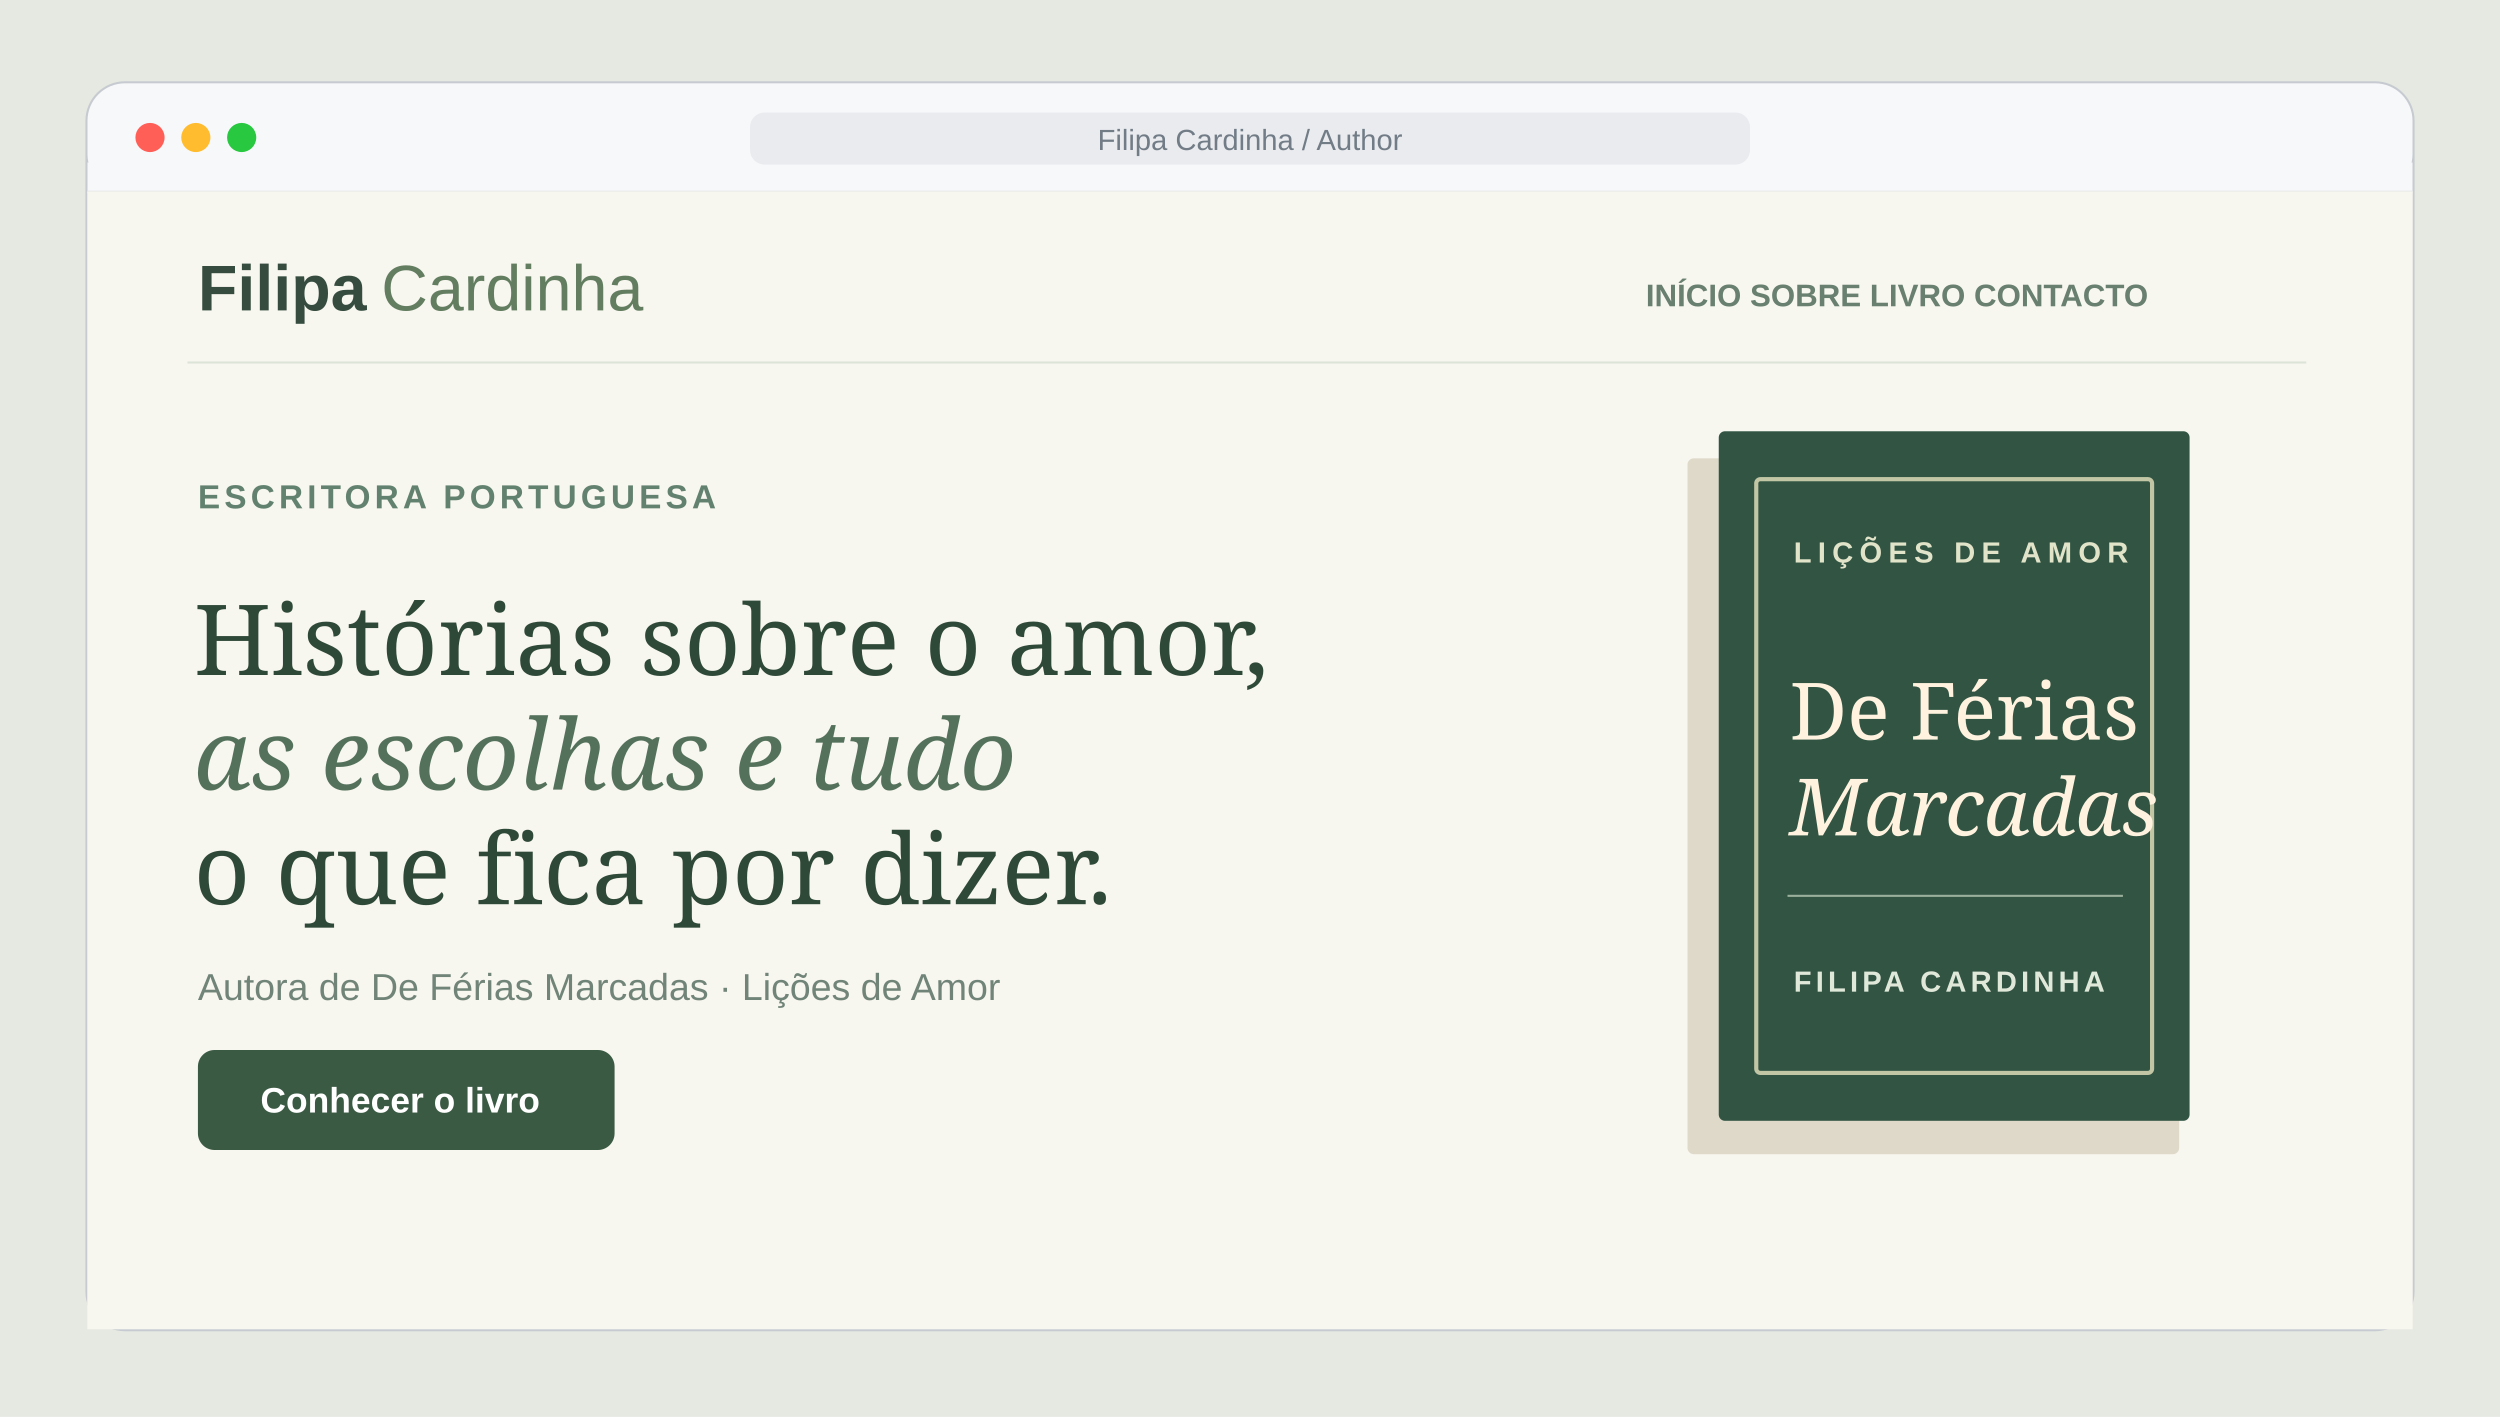
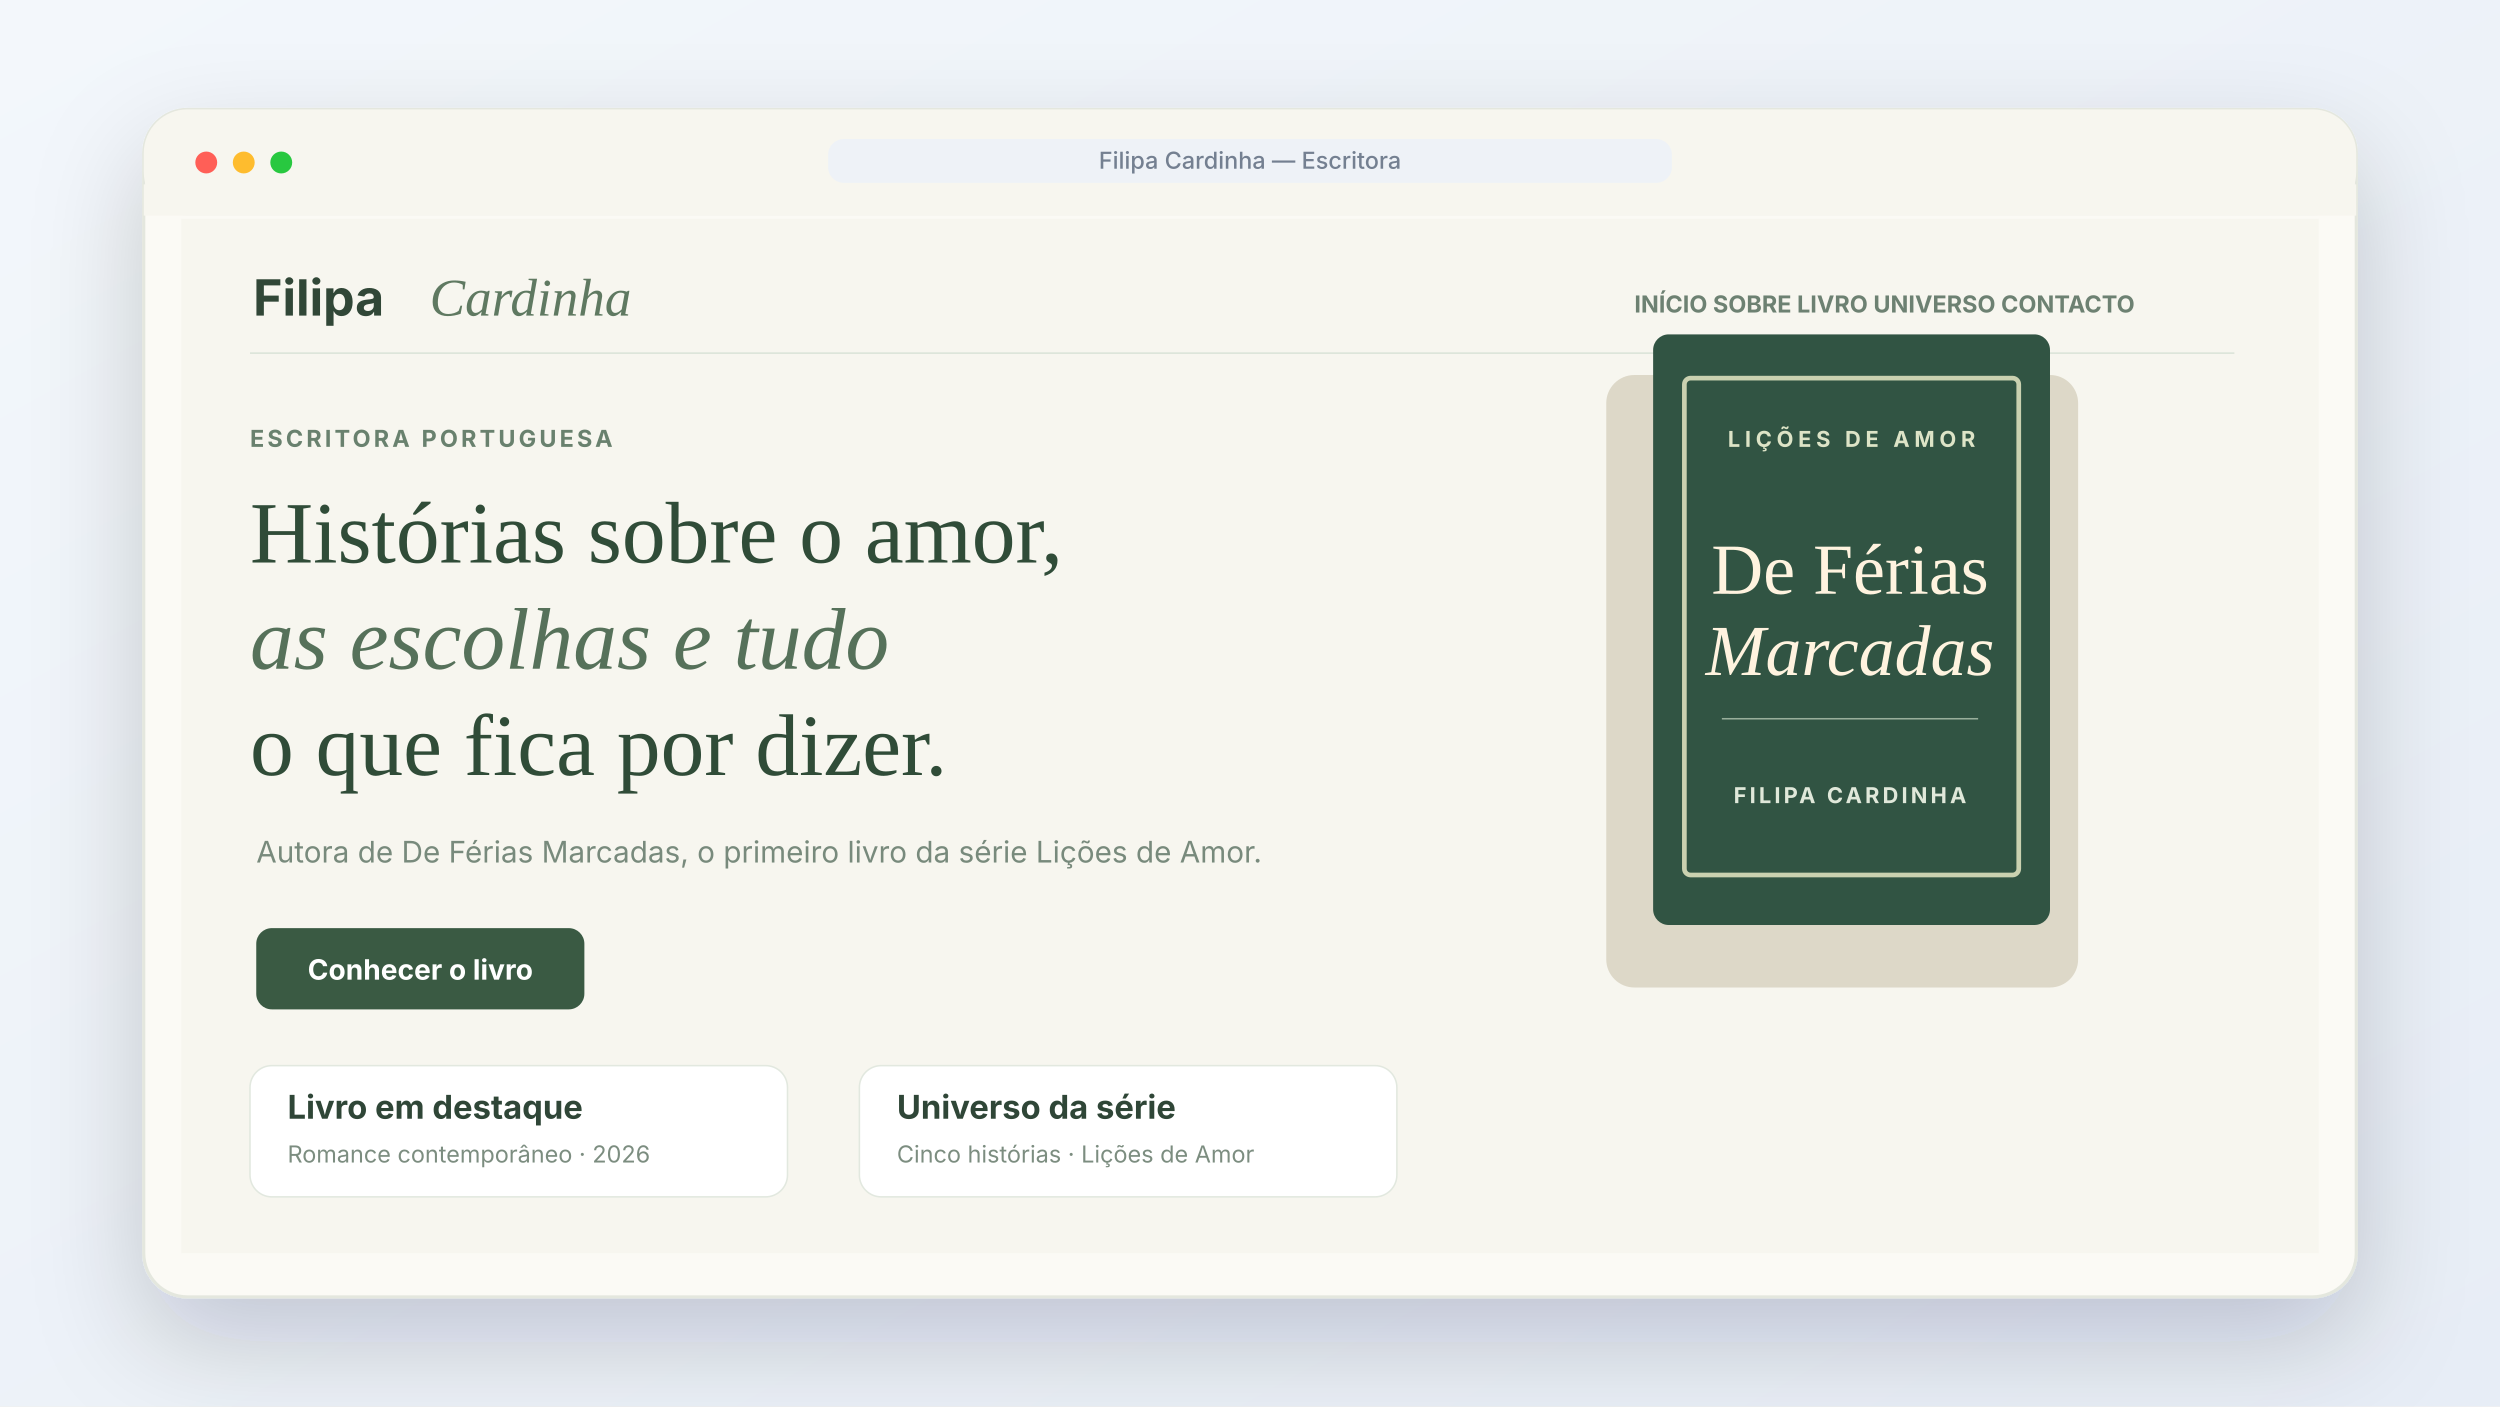
- <svg xmlns="http://www.w3.org/2000/svg" width="1200" height="680" viewBox="0 0 1200 680" role="img">
-   <rect x="0" y="0" width="1200" height="680" rx="0" fill="#e5e9e1" />
-   <rect x="42" y="40" width="1116" height="598" rx="18" fill="#ffffff" stroke="#c7cbd1" stroke-width="2" />
-   <rect x="42" y="40" width="1116" height="52" rx="18" fill="#f7f8fa" />
-   <rect x="42" y="78" width="1116" height="14" rx="0" fill="#f7f8fa" />
-   <line x1="42" y1="92" x2="1158" y2="92" stroke="#e4e6e8" stroke-width="1" />
-   <circle cx="72" cy="66" r="7" fill="#ff5f57" />
-   <circle cx="94" cy="66" r="7" fill="#febc2e" />
-   <circle cx="116" cy="66" r="7" fill="#28c840" />
-   <rect x="360" y="54" width="480" height="25" rx="7" fill="#e9ebef" />
-   <text x="600" y="72" font-family="Arial,Helvetica,sans-serif" font-size="14" font-weight="400" fill="#727c86" text-anchor="middle">Filipa Cardinha / Author</text>
-   <rect x="42" y="92" width="1116" height="546" rx="0" fill="#f6f3eb" />
-   <rect x="42" y="92" width="1116" height="546" rx="0" fill="#f7f6ef" />
-   <text x="95" y="149" font-family="Arial,Helvetica,sans-serif" font-size="31" font-weight="700" fill="#354c3e">Filipa</text>
-   <text x="183" y="149" font-family="Arial,Helvetica,sans-serif" font-size="31" font-weight="400" fill="#637d60">Cardinha</text>
-   <text x="790" y="147" font-family="Arial,Helvetica,sans-serif" font-size="15" font-weight="600" fill="#698070">INÍCIO      SOBRE      LIVRO      CONTACTO</text>
-   <line x1="90" y1="174" x2="1107" y2="174" stroke="#dce3d7" stroke-width="1" />
-   <text x="95" y="244" font-family="Arial,Helvetica,sans-serif" font-size="16" font-weight="700" fill="#62826f" letter-spacing="2">ESCRITORA PORTUGUESA</text>
-   <text x="93" y="324" font-family="Georgia,serif" font-size="47" fill="#2f4938">Histórias sobre o amor,</text>
-   <text x="93" y="379" font-family="Georgia,serif" font-size="47" font-style="italic" fill="#54725b">as escolhas e tudo</text>
-   <text x="93" y="434" font-family="Georgia,serif" font-size="47" fill="#2f4938">o que fica por dizer.</text>
-   <text x="95" y="480" font-family="Arial,Helvetica,sans-serif" font-size="18" font-weight="400" fill="#718478">Autora de De Férias Marcadas · Lições de Amor</text>
-   <rect x="95" y="504" width="200" height="48" rx="8" fill="#3a5a43" />
-   <text x="125" y="534" font-family="Arial,Helvetica,sans-serif" font-size="17" font-weight="600" fill="#fff">Conhecer o livro</text>
-   <rect x="810" y="220" width="236" height="334" rx="3" fill="#dfd9c9" />
-   <rect x="825" y="207" width="226" height="331" rx="3" fill="#315443" />
-   <rect x="843" y="230" width="190" height="285" rx="2" fill="none" stroke="#c2c6a5" stroke-width="2" />
-   <text x="861" y="270" font-family="Arial,Helvetica,sans-serif" font-size="14" font-weight="600" fill="#e1e4c9" letter-spacing="3">LIÇÕES DE AMOR</text>
-   <text x="859" y="355" font-family="Georgia,serif" font-size="38" fill="#fff2df">De Férias</text>
-   <text x="859" y="401" font-family="Georgia,serif" font-style="italic" font-size="38" fill="#fff2df">Marcadas</text>
-   <line x1="858" y1="430" x2="1019" y2="430" stroke="#9ab09c" stroke-width="1" />
-   <text x="861" y="476" font-family="Arial,Helvetica,sans-serif" font-size="14" font-weight="600" fill="#e0e8da" letter-spacing="2">FILIPA CARDINHA</text>
+ <svg xmlns="http://www.w3.org/2000/svg" width="1600" height="900" viewBox="0 0 1600 900">
+   <defs>
+     <linearGradient id="pageBg" x1="0" y1="0" x2="1" y2="1">
+       <stop offset="0%" stop-color="#f3f7fb" />
+       <stop offset="100%" stop-color="#e7edf6" />
+     </linearGradient>
+     <filter id="shadow" x="-20%" y="-20%" width="140%" height="140%">
+       <feDropShadow dx="0" dy="28" stdDeviation="34" flood-color="#121826" flood-opacity="0.18" />
+     </filter>
+     <filter id="smallShadow" x="-20%" y="-20%" width="140%" height="140%">
+       <feDropShadow dx="0" dy="10" stdDeviation="14" flood-color="#111827" flood-opacity="0.12" />
+     </filter>
+   </defs>
+   <rect x="0" y="0" width="1600" height="900" rx="0" fill="url(#pageBg)" />
+   <g filter="url(#shadow)">
+     <rect x="92" y="70" width="1416" height="760" rx="28" fill="#fbfaf5" stroke="#e4e7de" stroke-width="2" />
+     <rect x="92" y="70" width="1416" height="68" rx="28" fill="#f7f6ef" />
+     <rect x="92" y="118" width="1416" height="20" rx="0" fill="#f7f6ef" />
+   </g>
+   <circle cx="132" cy="104" r="7" fill="#ff5f57" />
+   <circle cx="156" cy="104" r="7" fill="#febc2e" />
+   <circle cx="180" cy="104" r="7" fill="#28c840" />
+   <rect x="530" y="89" width="540" height="28" rx="10" fill="#eef2f7" />
+   <text x="800" y="108" font-family="Inter,Segoe UI,Arial,sans-serif" font-size="15" font-weight="500" fill="#748091" text-anchor="middle">Filipa Cardinha — Escritora</text>
+   <rect x="116" y="140" width="1368" height="662" rx="0" fill="#f7f6ef" />
+   <text x="162" y="202" font-family="Inter,Segoe UI,Arial,sans-serif" font-size="32" font-weight="700" fill="#314737" text-anchor="start">Filipa</text>
+   <text x="275" y="202" font-family="Georgia,Times New Roman,serif" font-size="34" font-weight="400" fill="#5f7961" text-anchor="start" font-style="italic">Cardinha</text>
+   <text x="1046" y="200" font-family="Inter,Segoe UI,Arial,sans-serif" font-size="15" font-weight="700" fill="#6d8172" text-anchor="start">INÍCIO      SOBRE      LIVRO      UNIVERSO      CONTACTO</text>
+   <line x1="160" y1="226" x2="1430" y2="226" stroke="#dbe3d7" stroke-width="1" />
+   <text x="160" y="286" font-family="Inter,Segoe UI,Arial,sans-serif" font-size="15" font-weight="700" fill="#69816e" text-anchor="start" letter-spacing="2">ESCRITORA PORTUGUESA</text>
+   <text x="160" y="360" font-family="Georgia,Times New Roman,serif" font-size="56" font-weight="400" fill="#304c38" text-anchor="start">Histórias sobre o amor,</text>
+   <text x="160" y="428" font-family="Georgia,Times New Roman,serif" font-size="56" font-weight="400" fill="#56715a" text-anchor="start" font-style="italic">as escolhas e tudo</text>
+   <text x="160" y="496" font-family="Georgia,Times New Roman,serif" font-size="56" font-weight="400" fill="#304c38" text-anchor="start">o que fica por dizer.</text>
+   <text x="164" y="552" font-family="Inter,Segoe UI,Arial,sans-serif" font-size="19" font-weight="400" fill="#788a7c" text-anchor="start">Autora de De Férias Marcadas, o primeiro livro da série Lições de Amor.</text>
+   <rect x="164" y="594" width="210" height="52" rx="10" fill="#3a5a43" />
+   <text x="269" y="627" font-family="Inter,Segoe UI,Arial,sans-serif" font-size="18" font-weight="700" fill="#ffffff" text-anchor="middle">Conhecer o livro</text>
+   <rect x="1028" y="240" width="302" height="392" rx="18" fill="#ddd8c8" />
+   <rect x="1058" y="214" width="254" height="378" rx="10" fill="#315443" />
+   <rect x="1078" y="242" width="214" height="318" rx="4" fill="none" stroke="#cad1b0" stroke-width="3" />
+   <text x="1185" y="286" font-family="Inter,Segoe UI,Arial,sans-serif" font-size="14" font-weight="700" fill="#dde4c7" text-anchor="middle" letter-spacing="3">LIÇÕES DE AMOR</text>
+   <text x="1184" y="380" font-family="Georgia,Times New Roman,serif" font-size="46" font-weight="400" fill="#fff3df" text-anchor="middle">De Férias</text>
+   <text x="1184" y="432" font-family="Georgia,Times New Roman,serif" font-size="46" font-weight="400" fill="#fff3df" text-anchor="middle" font-style="italic">Marcadas</text>
+   <line x1="1102" y1="460" x2="1266" y2="460" stroke="#98af9b" stroke-width="1" />
+   <text x="1184" y="514" font-family="Inter,Segoe UI,Arial,sans-serif" font-size="14" font-weight="700" fill="#e0e8da" text-anchor="middle" letter-spacing="2">FILIPA CARDINHA</text>
+   <rect x="160" y="682" width="344" height="84" rx="14" fill="#ffffff" stroke="#e2e8df" stroke-width="1" />
+   <text x="184" y="716" font-family="Inter,Segoe UI,Arial,sans-serif" font-size="21" font-weight="700" fill="#2f4637" text-anchor="start">Livro em destaque</text>
+   <text x="184" y="744" font-family="Inter,Segoe UI,Arial,sans-serif" font-size="15" font-weight="400" fill="#7c8d80" text-anchor="start">Romance contemporâneo · 2026</text>
+   <rect x="550" y="682" width="344" height="84" rx="14" fill="#ffffff" stroke="#e2e8df" stroke-width="1" />
+   <text x="574" y="716" font-family="Inter,Segoe UI,Arial,sans-serif" font-size="21" font-weight="700" fill="#2f4637" text-anchor="start">Universo da série</text>
+   <text x="574" y="744" font-family="Inter,Segoe UI,Arial,sans-serif" font-size="15" font-weight="400" fill="#7c8d80" text-anchor="start">Cinco histórias · Lições de Amor</text>
</svg>
